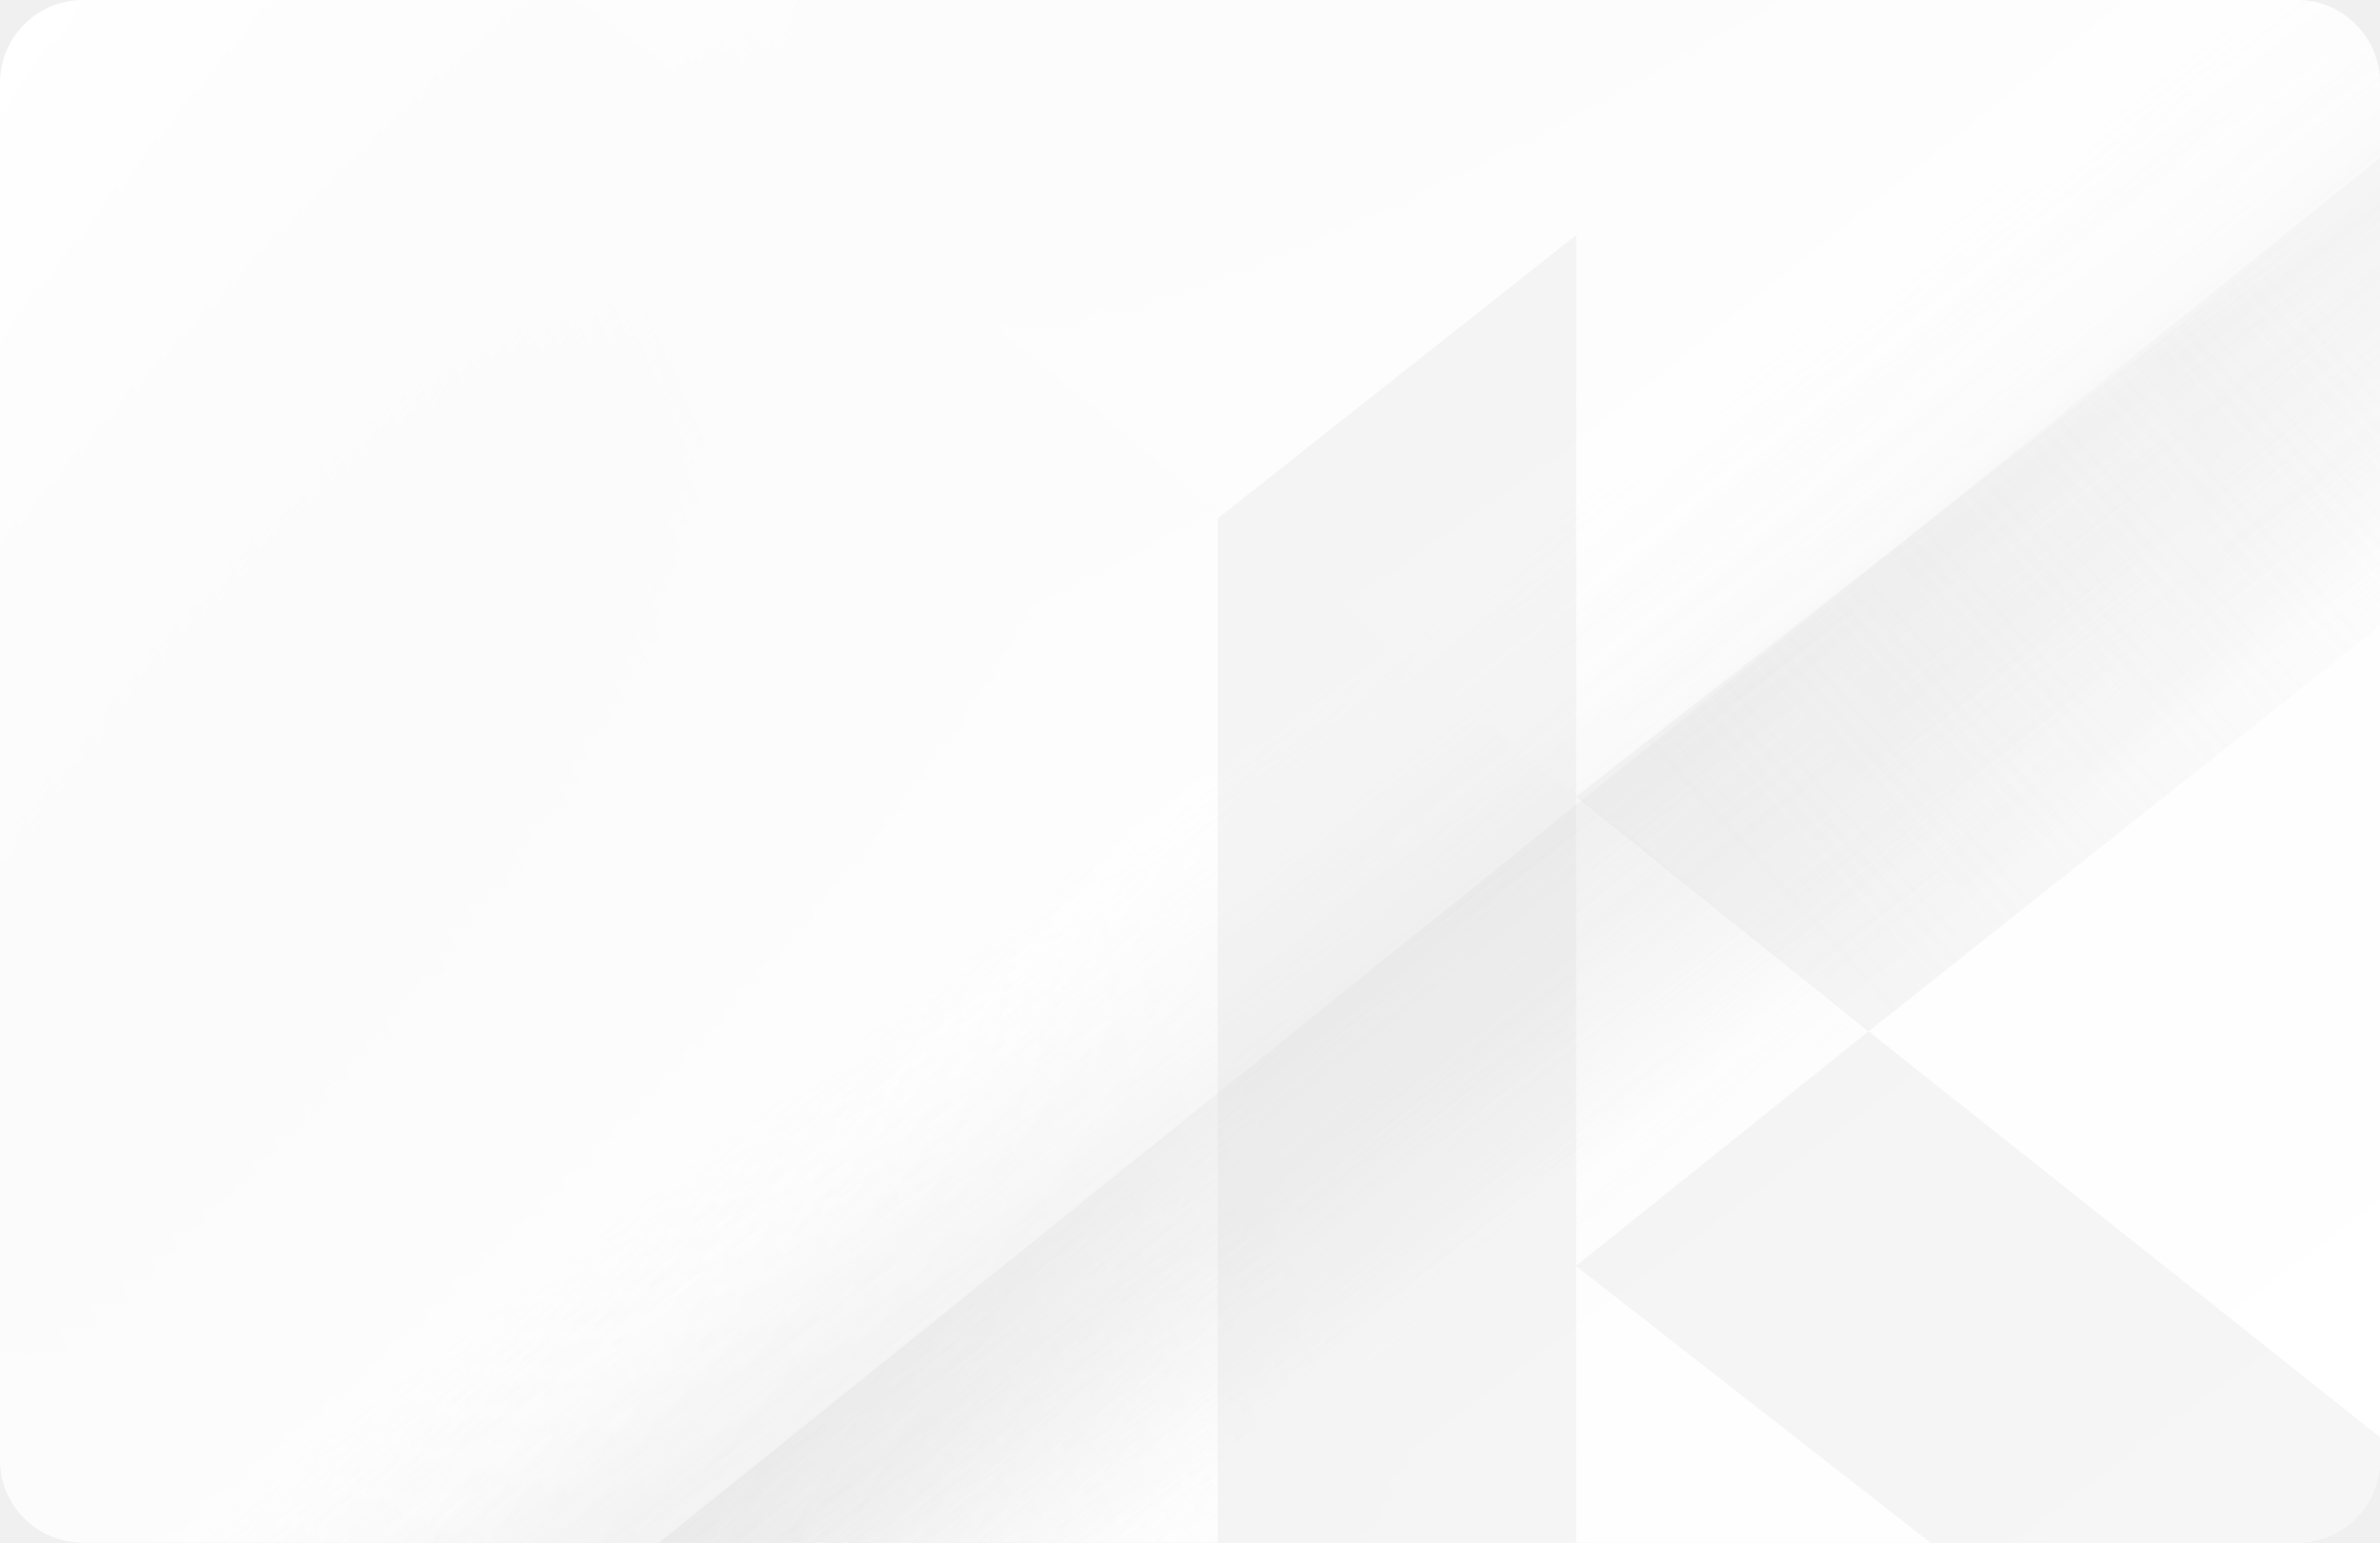
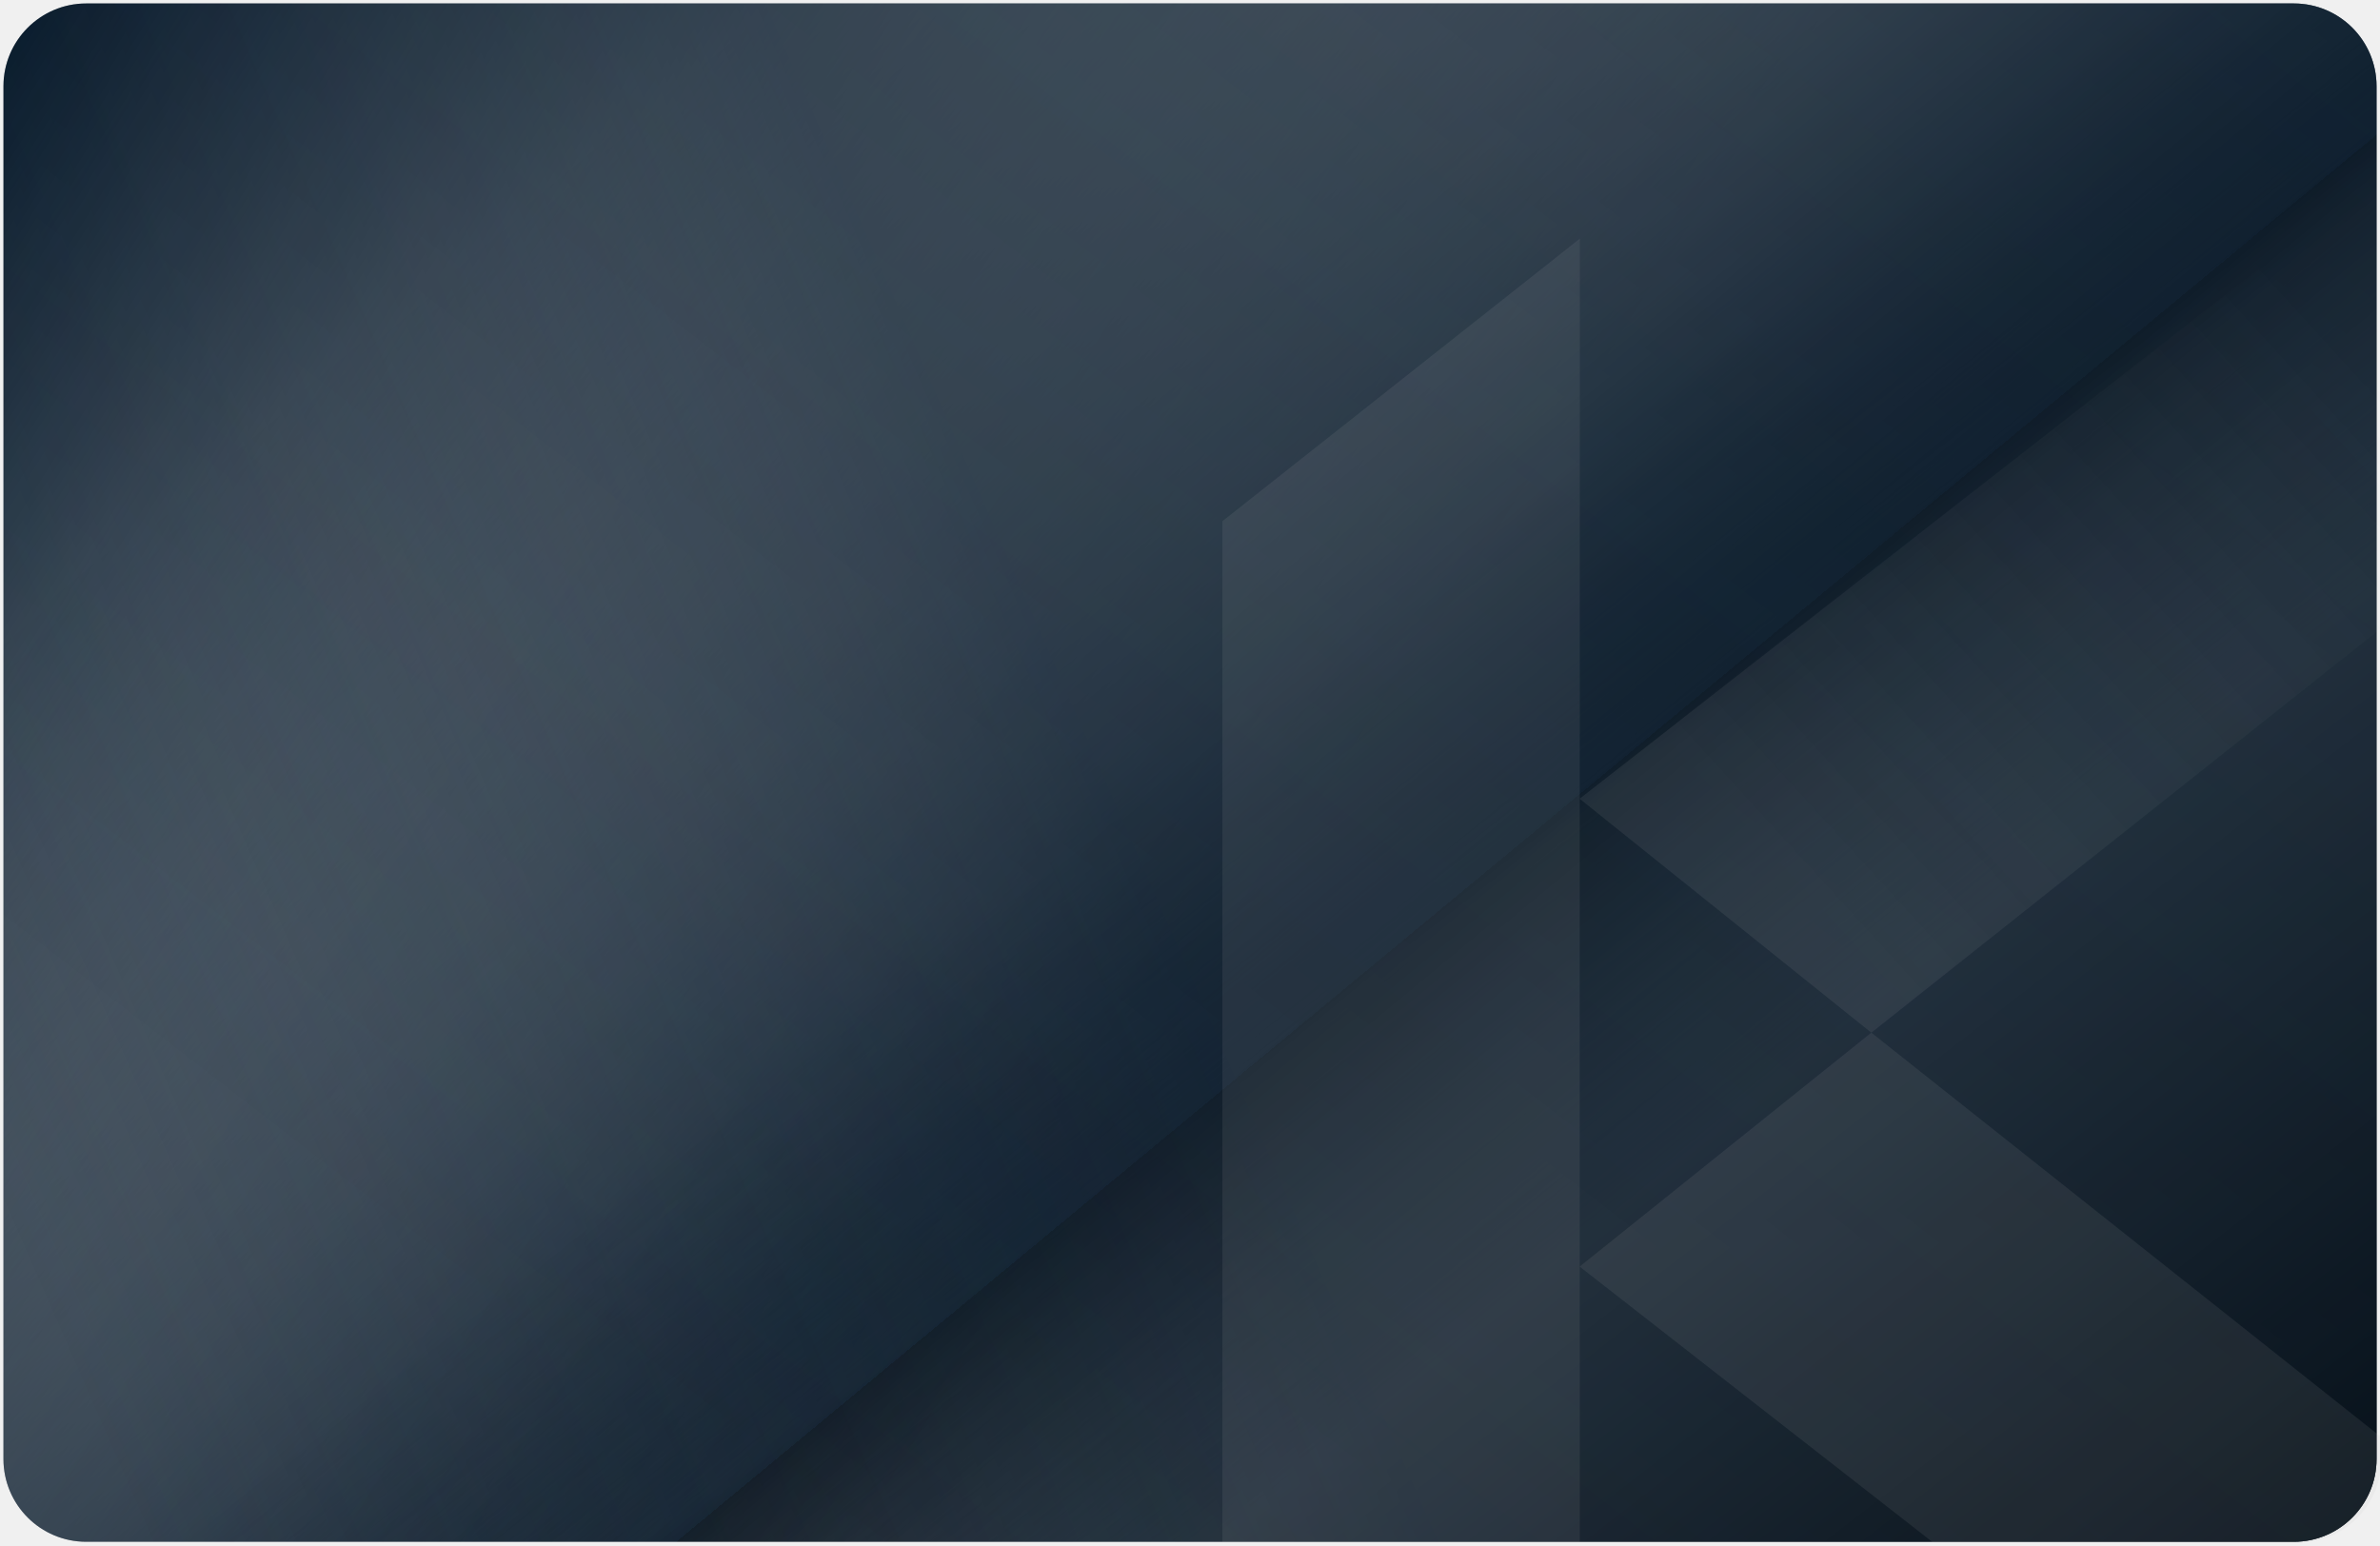
- <svg xmlns="http://www.w3.org/2000/svg" width="344" height="223" viewBox="0 0 344 223" fill="none">
-   <g filter="url(#filter0_b_148_465)">
-     <path d="M0 12C0 5.373 5.373 0 12 0H332C338.627 0 344 5.373 344 12V211C344 217.627 338.627 223 332 223H12C5.373 223 0 217.627 0 211V12Z" fill="url(#paint0_linear_148_465)" />
-     <path d="M0 12C0 5.373 5.373 0 12 0H332C338.627 0 344 5.373 344 12V211C344 217.627 338.627 223 332 223H12C5.373 223 0 217.627 0 211V12Z" fill="url(#paint1_linear_148_465)" />
-     <path d="M0 12C0 5.373 5.373 0 12 0H332C338.627 0 344 5.373 344 12V211C344 217.627 338.627 223 332 223H12C5.373 223 0 217.627 0 211V12Z" fill="url(#paint2_linear_148_465)" />
-     <path d="M0 12C0 5.373 5.373 0 12 0H332C338.627 0 344 5.373 344 12V211C344 217.627 338.627 223 332 223H12C5.373 223 0 217.627 0 211V12Z" fill="url(#paint3_linear_148_465)" />
-     <path d="M0 12C0 5.373 5.373 0 12 0H332C338.627 0 344 5.373 344 12V211C344 217.627 338.627 223 332 223H12C5.373 223 0 217.627 0 211V12Z" fill="url(#paint4_linear_148_465)" fill-opacity="0.2" />
-   </g>
-   <g opacity="0.2">
-     <g clip-path="url(#clip0_148_465)">
-       <path d="M415.165 264.191H331.804L331.75 264.15L331.093 263.643L227.788 183.007L270.07 149.095L414.467 263.643L415.165 264.191Z" fill="#D0D0D0" />
-       <path d="M415.165 34H331.804L331.75 34.041L331.093 34.548L227.788 115.184L270.07 149.096L414.467 34.548L415.165 34Z" fill="url(#paint5_linear_148_465)" />
-       <path d="M227.803 154.207V182.926V183.022L227.817 263.644V264.192L227.762 264.151L227.119 263.644L176.848 223.909L176.725 223.813L176 223.251V74.941L176.725 74.38L176.848 74.284L227.119 34.548L227.762 34.041L227.817 34V34.548L227.803 115.17V115.266V149.096V154.207Z" fill="#D0D0D0" />
+ <svg xmlns="http://www.w3.org/2000/svg" width="100%" height="100%" viewBox="0 0 345 224" version="1.1" xml:space="preserve" style="fill-rule:evenodd;clip-rule:evenodd;stroke-linejoin:round;stroke-miterlimit:2;">
+   <g>
+     <path d="M0.5,12.5C0.5,5.873 5.873,0.5 12.5,0.5L332.5,0.5C339.127,0.5 344.5,5.873 344.5,12.5L344.5,211.5C344.5,218.127 339.127,223.5 332.5,223.5L12.5,223.5C5.873,223.5 0.5,218.127 0.5,211.5L0.5,12.5Z" style="fill:url(#_Linear1);fill-rule:nonzero;" />
+     <path d="M0.5,12.5C0.5,5.873 5.873,0.5 12.5,0.5L332.5,0.5C339.127,0.5 344.5,5.873 344.5,12.5L344.5,211.5C344.5,218.127 339.127,223.5 332.5,223.5L12.5,223.5C5.873,223.5 0.5,218.127 0.5,211.5L0.5,12.5Z" style="fill:url(#_Linear2);fill-rule:nonzero;" />
+     <path d="M0.5,12.5C0.5,5.873 5.873,0.5 12.5,0.5L332.5,0.5C339.127,0.5 344.5,5.873 344.5,12.5L344.5,211.5C344.5,218.127 339.127,223.5 332.5,223.5L12.5,223.5C5.873,223.5 0.5,218.127 0.5,211.5L0.5,12.5Z" style="fill:url(#_Linear3);fill-rule:nonzero;" />
+     <path d="M0.5,12.5C0.5,5.873 5.873,0.5 12.5,0.5L332.5,0.5C339.127,0.5 344.5,5.873 344.5,12.5L344.5,211.5C344.5,218.127 339.127,223.5 332.5,223.5L12.5,223.5C5.873,223.5 0.5,218.127 0.5,211.5L0.5,12.5Z" style="fill:url(#_Linear4);fill-rule:nonzero;" />
+     <path d="M0.5,12.5C0.5,5.873 5.873,0.5 12.5,0.5L332.5,0.5C339.127,0.5 344.5,5.873 344.5,12.5L344.5,211.5C344.5,218.127 339.127,223.5 332.5,223.5L12.5,223.5C5.873,223.5 0.5,218.127 0.5,211.5L0.5,12.5Z" style="fill:url(#_Linear5);fill-rule:nonzero;" />
+     <g id="Frame-6.svg" transform="matrix(1,0,0,1,261.194,129.103)">
+       <g transform="matrix(1,0,0,1,-84.5,-95)">
+         <g opacity="0.1">
+           <g>
+             <clipPath id="_clip6">
+               <path d="M0.5,0.5L168.5,0.5L168.5,177.5C168.5,184.127 163.127,189.5 156.5,189.5L0.5,189.5L0.5,0.5Z" />
+             </clipPath>
+             <g clip-path="url(#_clip6)">
+               <path d="M239.665,230.691L156.304,230.691L156.25,230.65L155.593,230.143L52.288,149.507L94.57,115.595L238.967,230.143L239.665,230.691Z" style="fill:rgb(187,187,187);fill-rule:nonzero;" />
+               <path d="M239.665,0.5L156.304,0.5L156.25,0.541L155.593,1.048L52.288,81.684L94.57,115.596L238.967,1.048L239.665,0.5Z" style="fill:url(#_Linear7);fill-rule:nonzero;" />
+               <path d="M52.303,81.67L52.303,149.522L52.317,230.144L52.317,230.692L52.262,230.651L51.619,230.144L1.348,190.409L1.225,190.313L0.5,189.751L0.5,41.441L1.225,40.88L1.348,40.784L51.619,1.048L52.262,0.541L52.317,0.5L52.317,1.048L52.303,81.67Z" style="fill:rgb(187,187,187);fill-rule:nonzero;" />
+             </g>
+           </g>
+         </g>
+       </g>
    </g>
  </g>
  <defs>
-     <filter id="filter0_b_148_465" x="-29.9" y="-29.9" width="403.8" height="282.8" filterUnits="userSpaceOnUse" color-interpolation-filters="sRGB">
-       <feFlood flood-opacity="0" result="BackgroundImageFix" />
-       <feGaussianBlur in="BackgroundImageFix" stdDeviation="14.95" />
-       <feComposite in2="SourceAlpha" operator="in" result="effect1_backgroundBlur_148_465" />
-       <feBlend mode="normal" in="SourceGraphic" in2="effect1_backgroundBlur_148_465" result="shape" />
-     </filter>
-     <linearGradient id="paint0_linear_148_465" x1="81" y1="24.5" x2="231.5" y2="211.5" gradientUnits="userSpaceOnUse">
-       <stop stop-color="white" stop-opacity="0" />
-       <stop offset="0.681" stop-color="white" />
-       <stop offset="0.682" stop-color="#F0F0F0" />
-       <stop offset="0.894" stop-color="white" stop-opacity="0.7" />
+     <linearGradient id="_Linear1" x1="0" y1="0" x2="1" y2="0" gradientUnits="userSpaceOnUse" gradientTransform="matrix(150.5,187,-187,150.5,81.5,25)">
+       <stop offset="0" style="stop-color:rgb(11,29,46);stop-opacity:0" />
+       <stop offset="0.68" style="stop-color:rgb(9,25,41);stop-opacity:1" />
+       <stop offset="0.68" style="stop-color:rgb(5,14,23);stop-opacity:1" />
+       <stop offset="0.89" style="stop-color:rgb(11,29,46);stop-opacity:0.7" />
+       <stop offset="1" style="stop-color:rgb(11,29,46);stop-opacity:0.7" />
    </linearGradient>
-     <linearGradient id="paint1_linear_148_465" x1="1.24811e-05" y1="74" x2="194.73" y2="334.558" gradientUnits="userSpaceOnUse">
-       <stop offset="0.4" stop-color="white" stop-opacity="0" />
-       <stop offset="0.525" stop-color="#787878" stop-opacity="0.13" />
-       <stop offset="0.665" stop-color="white" stop-opacity="0.23" />
-       <stop offset="1" stop-color="white" />
+     <linearGradient id="_Linear2" x1="0" y1="0" x2="1" y2="0" gradientUnits="userSpaceOnUse" gradientTransform="matrix(194.73,260.558,-260.558,194.73,0.500012,74.5)">
+       <stop offset="0" style="stop-color:black;stop-opacity:0" />
+       <stop offset="0.4" style="stop-color:black;stop-opacity:0" />
+       <stop offset="0.53" style="stop-color:rgb(167,167,167);stop-opacity:0.13" />
+       <stop offset="0.67" style="stop-color:black;stop-opacity:0.23" />
+       <stop offset="1" style="stop-color:black;stop-opacity:1" />
    </linearGradient>
-     <linearGradient id="paint2_linear_148_465" x1="0" y1="0" x2="344" y2="223" gradientUnits="userSpaceOnUse">
-       <stop stop-color="white" />
-       <stop offset="0.55" stop-color="white" stop-opacity="0" />
+     <linearGradient id="_Linear3" x1="0" y1="0" x2="1" y2="0" gradientUnits="userSpaceOnUse" gradientTransform="matrix(344,223,-223,344,0.5,0.5)">
+       <stop offset="0" style="stop-color:rgb(11,29,46);stop-opacity:1" />
+       <stop offset="0.55" style="stop-color:rgb(11,29,46);stop-opacity:0" />
+       <stop offset="1" style="stop-color:rgb(11,29,46);stop-opacity:0" />
    </linearGradient>
-     <linearGradient id="paint3_linear_148_465" x1="162" y1="118" x2="3.5" y2="189" gradientUnits="userSpaceOnUse">
-       <stop stop-color="white" stop-opacity="0.5" />
-       <stop offset="1" stop-color="white" stop-opacity="0" />
+     <linearGradient id="_Linear4" x1="0" y1="0" x2="1" y2="0" gradientUnits="userSpaceOnUse" gradientTransform="matrix(-158.5,71,-71,-158.5,162.5,118.5)">
+       <stop offset="0" style="stop-color:rgb(11,29,46);stop-opacity:0.5" />
+       <stop offset="1" style="stop-color:rgb(11,29,46);stop-opacity:0" />
    </linearGradient>
-     <linearGradient id="paint4_linear_148_465" x1="141" y1="254.5" x2="344" y2="-3.34085e-05" gradientUnits="userSpaceOnUse">
-       <stop stop-color="white" stop-opacity="0" />
-       <stop offset="0.5" stop-color="white" stop-opacity="0" />
-       <stop offset="0.503" stop-color="white" />
+     <linearGradient id="_Linear5" x1="0" y1="0" x2="1" y2="0" gradientUnits="userSpaceOnUse" gradientTransform="matrix(203,-254.5,254.5,203,141.5,255)">
+       <stop offset="0" style="stop-color:rgb(11,29,46);stop-opacity:0" />
+       <stop offset="1" style="stop-color:rgb(11,29,46);stop-opacity:0.2" />
    </linearGradient>
-     <linearGradient id="paint5_linear_148_465" x1="257" y1="128.5" x2="342.5" y2="51" gradientUnits="userSpaceOnUse">
-       <stop stop-color="#D0D0D0" />
-       <stop offset="1" stop-color="#D0D0D0" stop-opacity="0" />
+     <linearGradient id="_Linear7" x1="0" y1="0" x2="1" y2="0" gradientUnits="userSpaceOnUse" gradientTransform="matrix(85.4999,-77.5,77.5,85.4999,81.5001,95)">
+       <stop offset="0" style="stop-color:rgb(187,187,187);stop-opacity:1" />
+       <stop offset="1" style="stop-color:rgb(187,187,187);stop-opacity:0" />
    </linearGradient>
-     <clipPath id="clip0_148_465">
-       <path d="M176 34H344V211C344 217.627 338.627 223 332 223H176V34Z" fill="white" />
-     </clipPath>
  </defs>
</svg>
